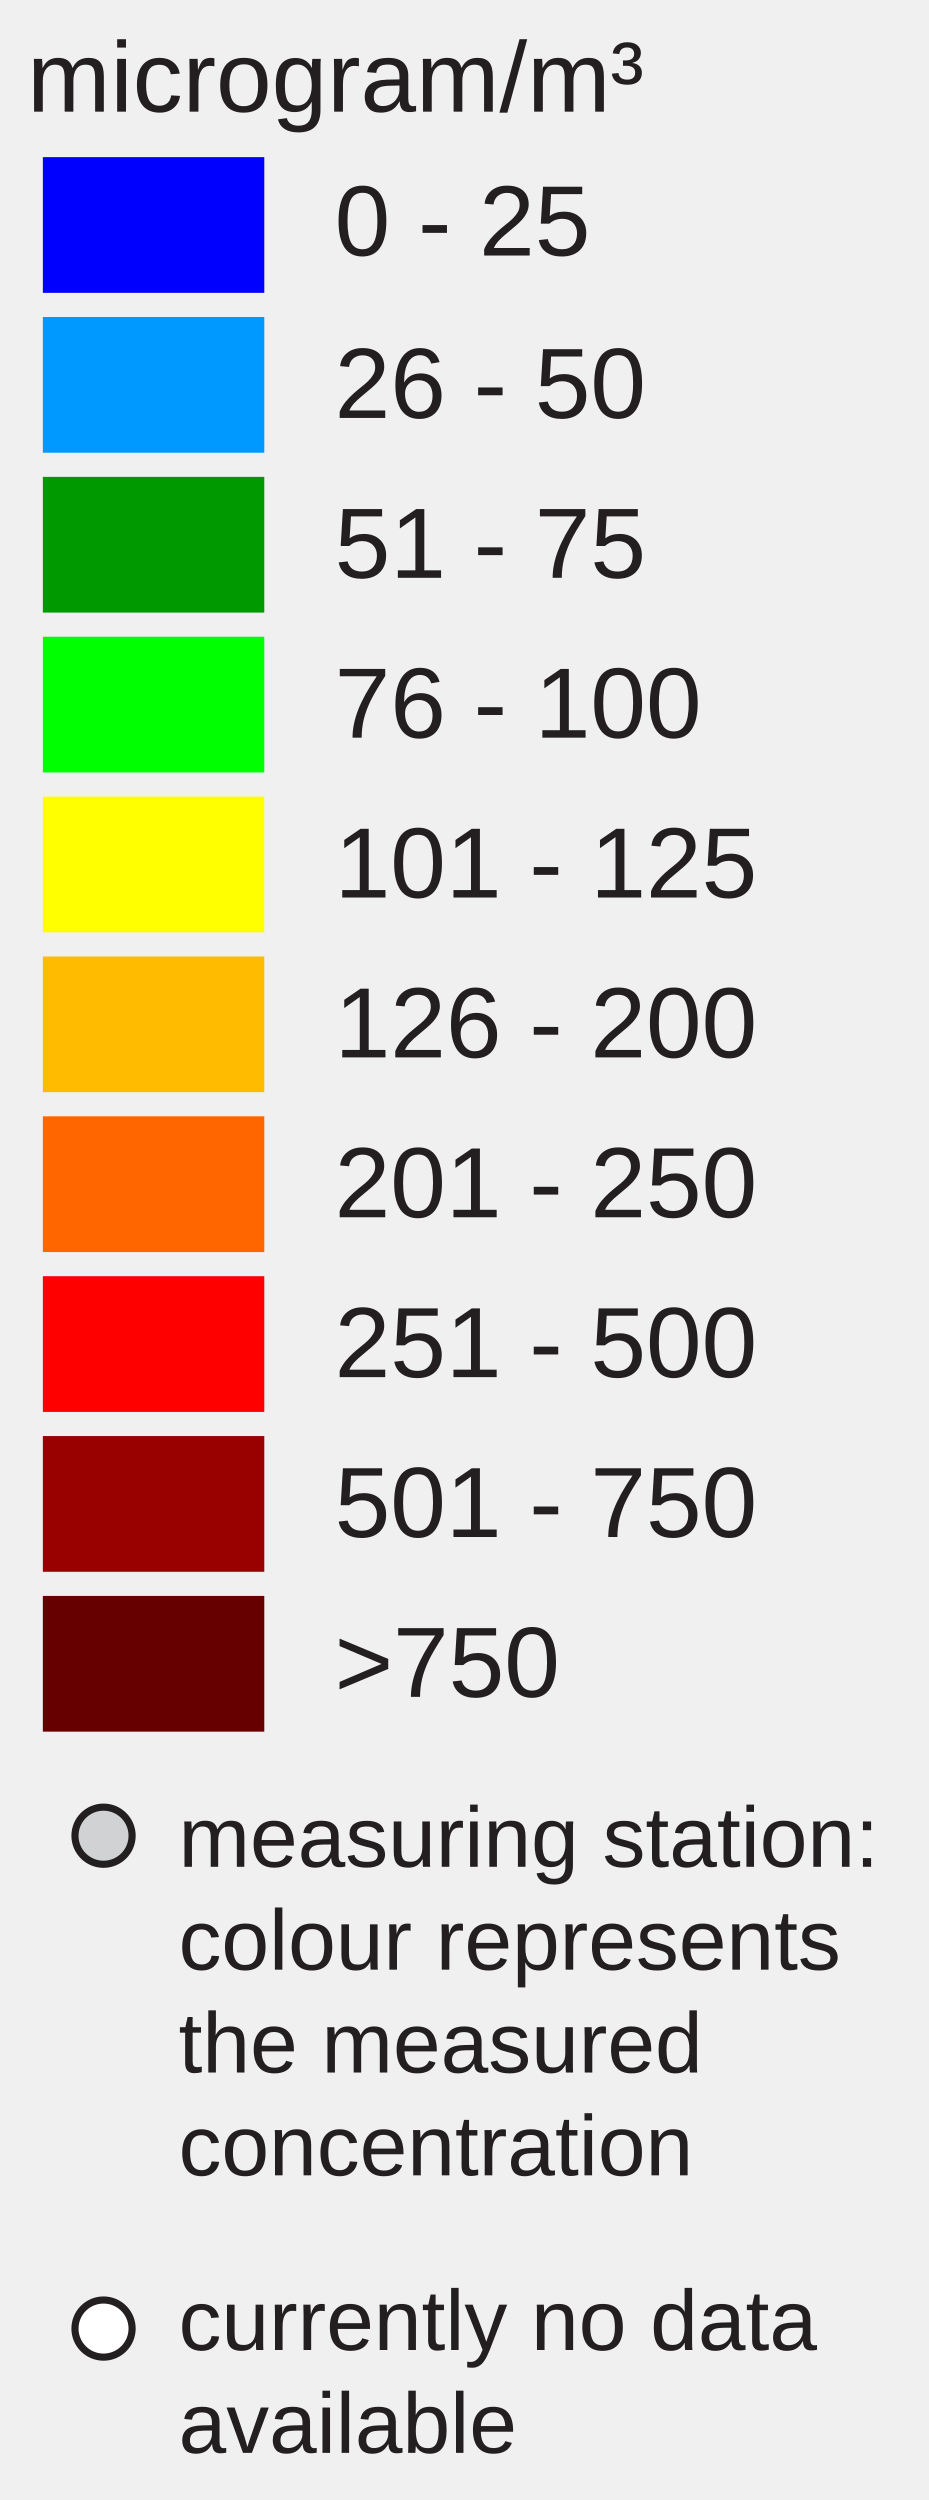
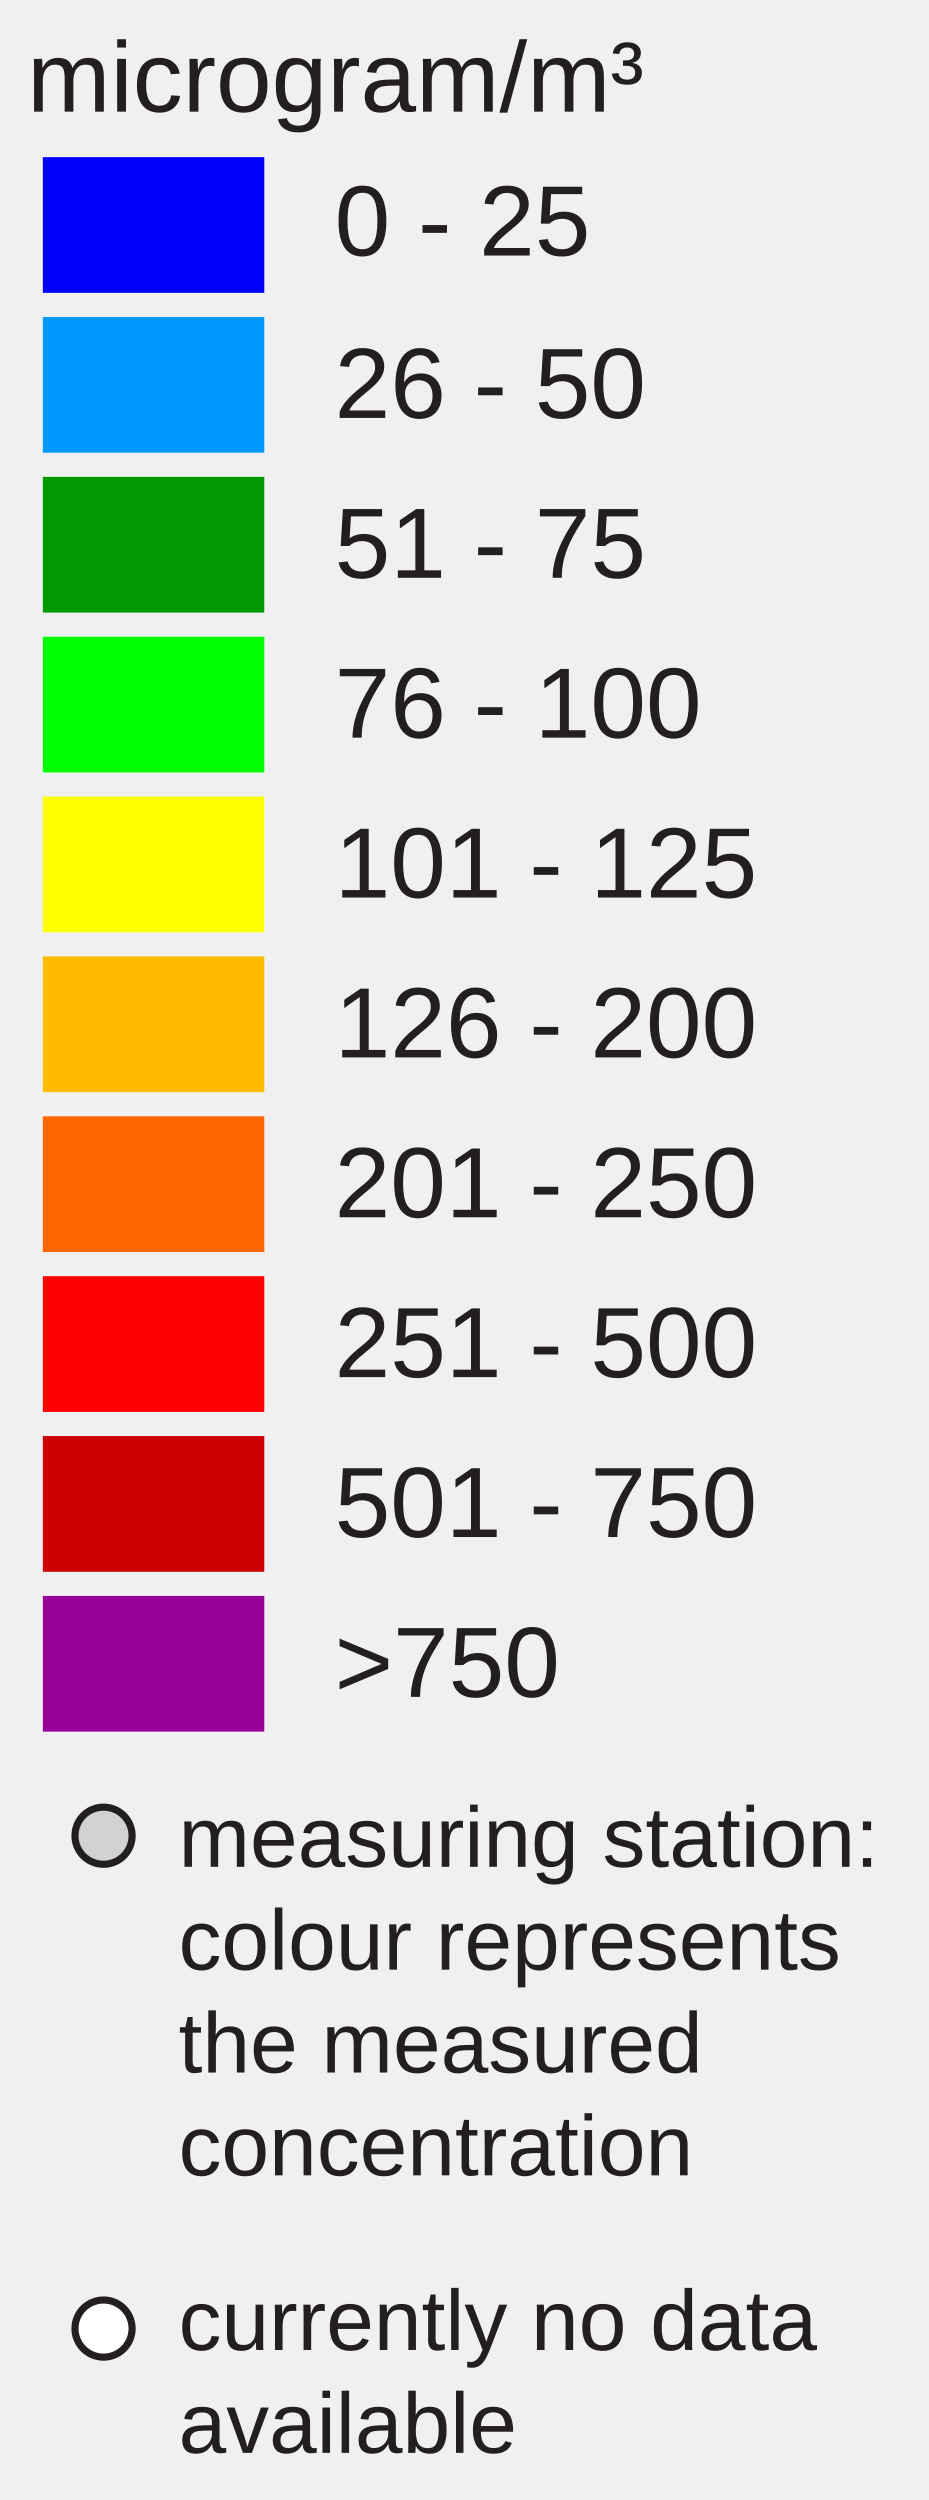
<svg xmlns="http://www.w3.org/2000/svg" version="1.1" id="Layer_1" x="0px" y="0px" width="130px" height="350px" viewBox="0 0 130 350" enable-background="new 0 0 130 350" xml:space="preserve">
  <rect x="6" y="22" fill="#0000FF" width="31" height="19" />
  <rect x="6" y="44.381" fill="#0099FF" width="31" height="19" />
  <rect x="6" y="66.762" fill="#009900" width="31" height="19" />
  <rect x="6" y="89.143" fill="#00FF00" width="31" height="19" />
  <rect x="6" y="111.524" fill="#FFFF00" width="31" height="19" />
  <rect x="6" y="133.905" fill="#FFBB00" width="31" height="19" />
  <rect x="6" y="156.286" fill="#FF6600" width="31" height="19" />
  <rect x="6" y="178.668" fill="#FF0000" width="31" height="19" />
-   <rect x="6" y="201.049" fill="#990000" width="31" height="19" />
-   <rect x="6" y="223.43" fill="#660000" width="31" height="19" />
+   <rect x="6" y="201.049" fill="#CC0000" width="31" height="19" />
+   <rect x="6" y="223.43" fill="#990099" width="31" height="19" />
  <text transform="matrix(1 0 0 1 46.853 35.7705)" fill="#231F20" font-family="Arial" font-size="14">0 - 25</text>
  <text transform="matrix(1 0 0 1 46.853 58.5112)" fill="#231F20" font-family="Arial" font-size="14">26 - 50</text>
  <text transform="matrix(1 0 0 1 46.853 80.8926)" fill="#231F20" font-family="Arial" font-size="14">51 - 75</text>
  <text transform="matrix(1 0 0 1 46.853 103.2734)" fill="#231F20" font-family="Arial" font-size="14">76 - 100</text>
  <text transform="matrix(1 0 0 1 46.853 125.6548)" fill="#231F20" font-family="Arial" font-size="14">101 - 125</text>
  <text transform="matrix(1 0 0 1 46.853 148.0352)" fill="#231F20" font-family="Arial" font-size="14">126 - 200</text>
  <text transform="matrix(1 0 0 1 46.853 170.417)" fill="#231F20" font-family="Arial" font-size="14">201 - 250</text>
  <text transform="matrix(1 0 0 1 46.853 192.7988)" fill="#231F20" font-family="Arial" font-size="14">251 - 500</text>
  <text transform="matrix(1 0 0 1 46.853 215.1797)" fill="#231F20" font-family="Arial" font-size="14">501 - 750</text>
  <text transform="matrix(1 0 0 1 46.853 237.5605)" fill="#231F20" font-family="Arial" font-size="14">&gt;750</text>
  <text font-size="14" font-family="Arial" transform="translate(3.8027 15.631)" fill="#231F20">microgram/m³</text>
  <circle fill="#D0D2D3" stroke="#231F20" stroke-miterlimit="10" cx="14.495" cy="257" r="4" />
  <circle fill="#FFFFFF" stroke="#231F20" stroke-miterlimit="10" cx="14.495" cy="326" r="4" />
  <text font-size="12" font-family="Arial" transform="translate(25 261.35)" fill="#231F20">measuring station:</text>
  <text font-size="12" font-family="Arial" transform="translate(25 275.75)" fill="#231F20">colour represents</text>
  <text font-size="12" font-family="Arial" transform="translate(25 290.15)" fill="#231F20">the measured</text>
  <text font-size="12" font-family="Arial" transform="translate(25 304.55)" fill="#231F20">concentration</text>
  <text font-size="12" font-family="Arial" transform="translate(25 329)" fill="#231F20">currently no data</text>
  <text font-size="12" font-family="Arial" transform="translate(25 343.4)" fill="#231F20">available</text>
</svg>
